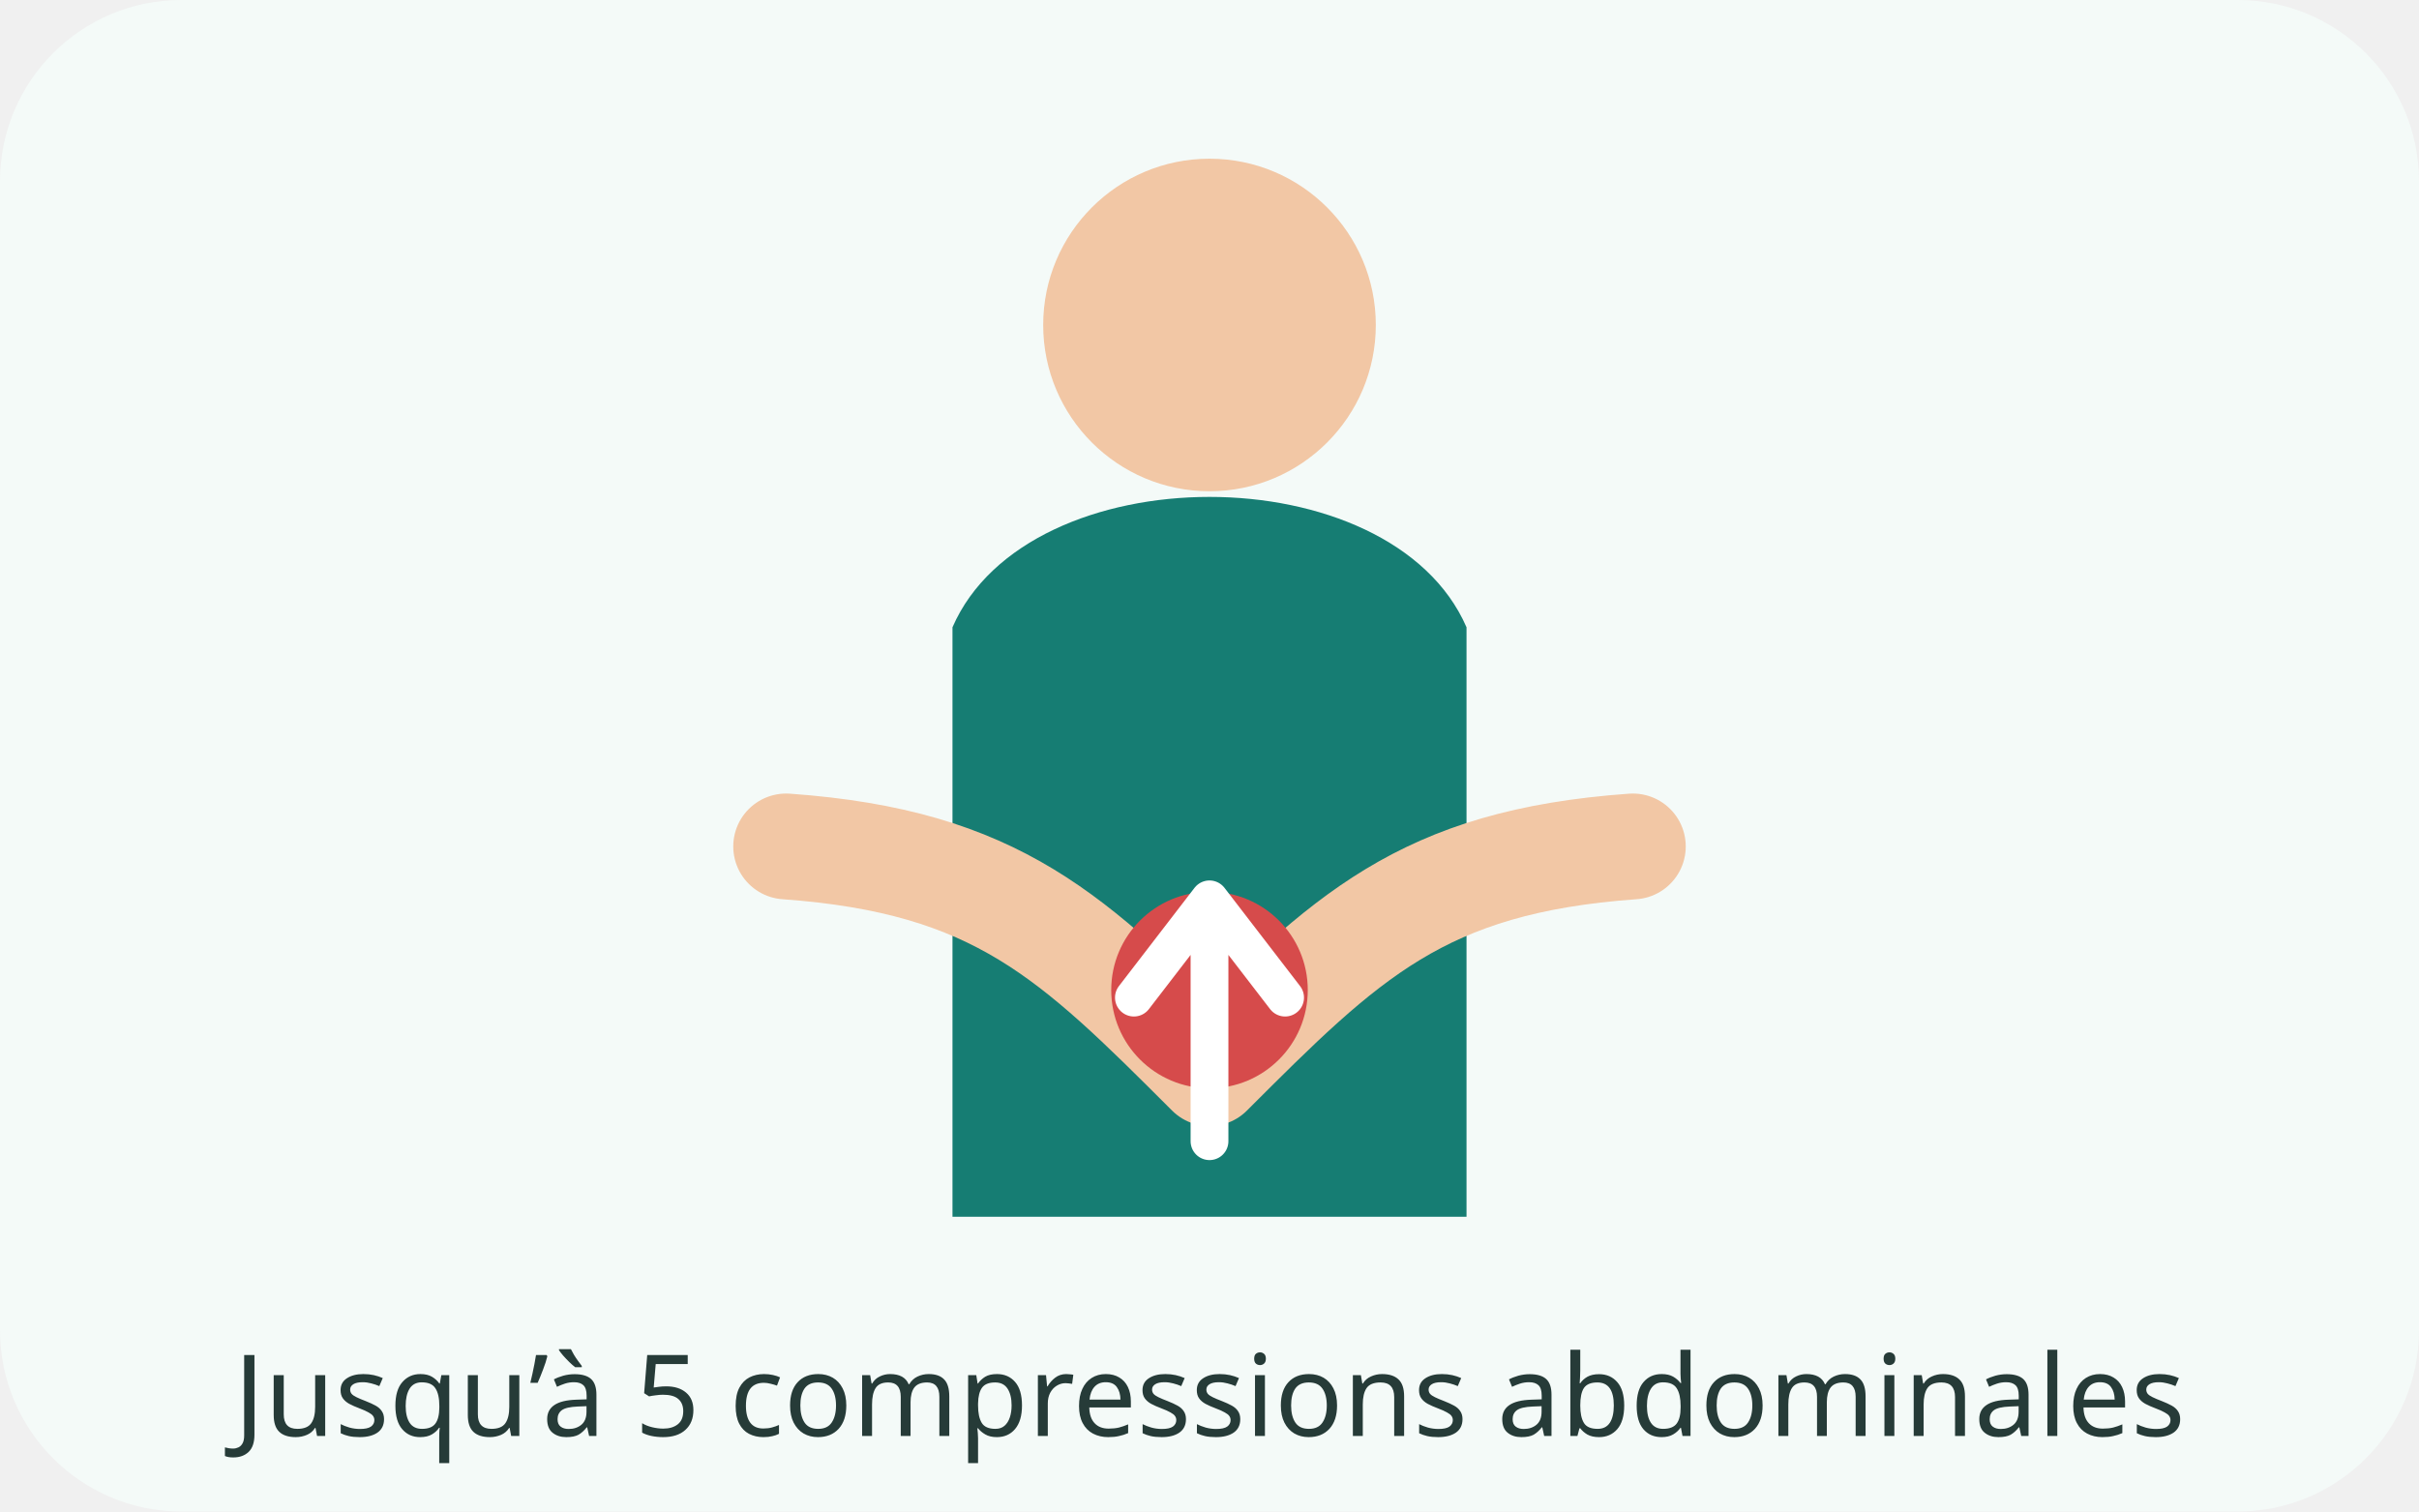
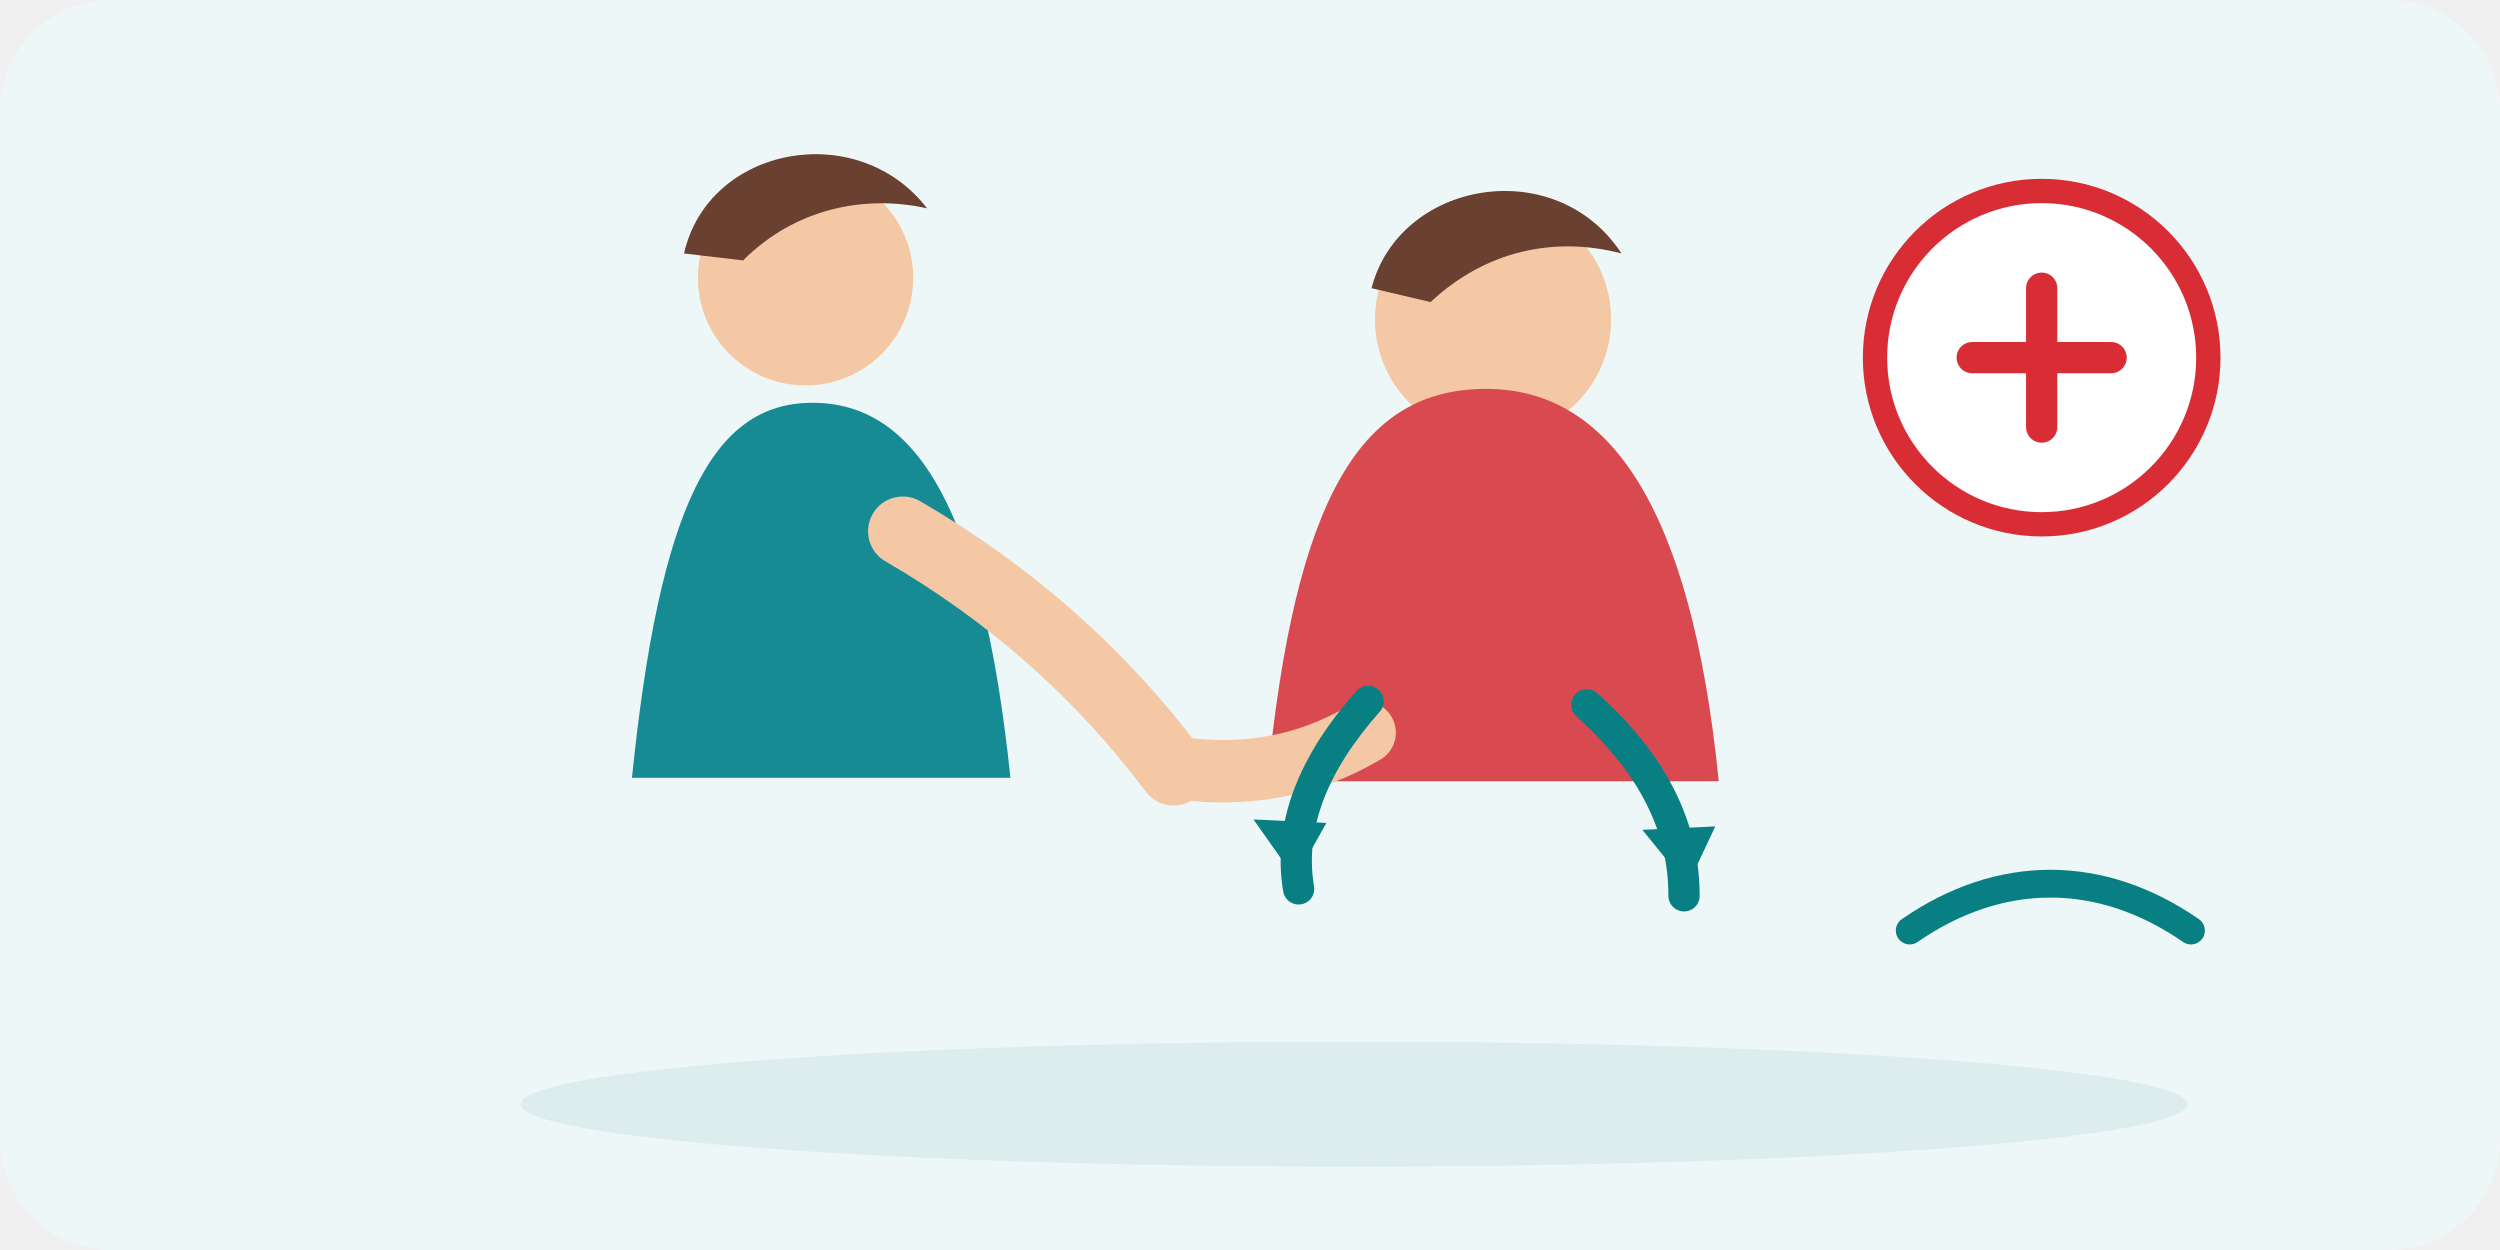
- <svg xmlns="http://www.w3.org/2000/svg" viewBox="0 0 320 200">
-   <rect width="320" height="200" rx="24" fill="#F4FAF8" />
-   <circle cx="160" cy="43" r="22" fill="#F2C7A5" />
-   <path d="M126 83c10-23 58-23 68 0v78h-68z" fill="#167D73" />
-   <path d="M104 112c28 2 38 12 56 30M216 112c-28 2-38 12-56 30" fill="none" stroke="#F2C7A5" stroke-width="14" stroke-linecap="round" />
-   <circle cx="160" cy="131" r="13" fill="#D64B4B" />
-   <path d="M160 151v-32m0 0l-10 13m10-13l10 13" stroke="#fff" stroke-width="5" stroke-linecap="round" stroke-linejoin="round" />
-   <text x="160" y="190" text-anchor="middle" font-family="sans-serif" font-size="15" fill="#263B38">Jusqu’à 5 compressions abdominales</text>
+ <svg xmlns="http://www.w3.org/2000/svg" viewBox="0 0 720 360">
+   <rect width="720" height="360" rx="32" fill="#EEF7F7" />
+   <ellipse cx="390" cy="318" rx="240" ry="18" fill="#DDECEC" />
+   <circle cx="430" cy="92" r="34" fill="#F4C7A5" />
+   <path d="M395 83c8-31 53-39 72-10-19-5-39-1-55 14z" fill="#6A4031" />
+   <path d="M365 225c8-82 27-113 63-113 35 0 59 33 67 113" fill="#D94A50" />
+   <circle cx="232" cy="80" r="31" fill="#F4C7A5" />
+   <path d="M197 73c7-31 50-39 70-13-18-4-38 0-53 15z" fill="#6A4031" />
+   <path d="M182 224c8-78 23-108 52-108 30 0 49 31 57 108" fill="#168B94" />
+   <path d="M260 153c31 18 57 41 78 69" fill="none" stroke="#F4C7A5" stroke-width="20" stroke-linecap="round" />
+   <path d="M338 221c20 3 38 0 55-10" fill="none" stroke="#F4C7A5" stroke-width="18" stroke-linecap="round" />
+   <path d="M394 202c-16 18-23 36-20 54" fill="none" stroke="#087F83" stroke-width="9" stroke-linecap="round" />
+   <path d="M373 253l-12-17 21 1" fill="#087F83" />
+   <path d="M457 203c19 17 28 35 28 55" fill="none" stroke="#087F83" stroke-width="9" stroke-linecap="round" />
+   <path d="M486 255l-13-16 21-1" fill="#087F83" />
+   <circle cx="588" cy="103" r="48" fill="#fff" stroke="#D92D36" stroke-width="7" />
+   <path d="M568 103h40M588 83v40" stroke="#D92D36" stroke-width="9" stroke-linecap="round" />
+   <path d="M550 268c26-18 55-18 81 0" fill="none" stroke="#087F83" stroke-width="8" stroke-linecap="round" />
</svg>
